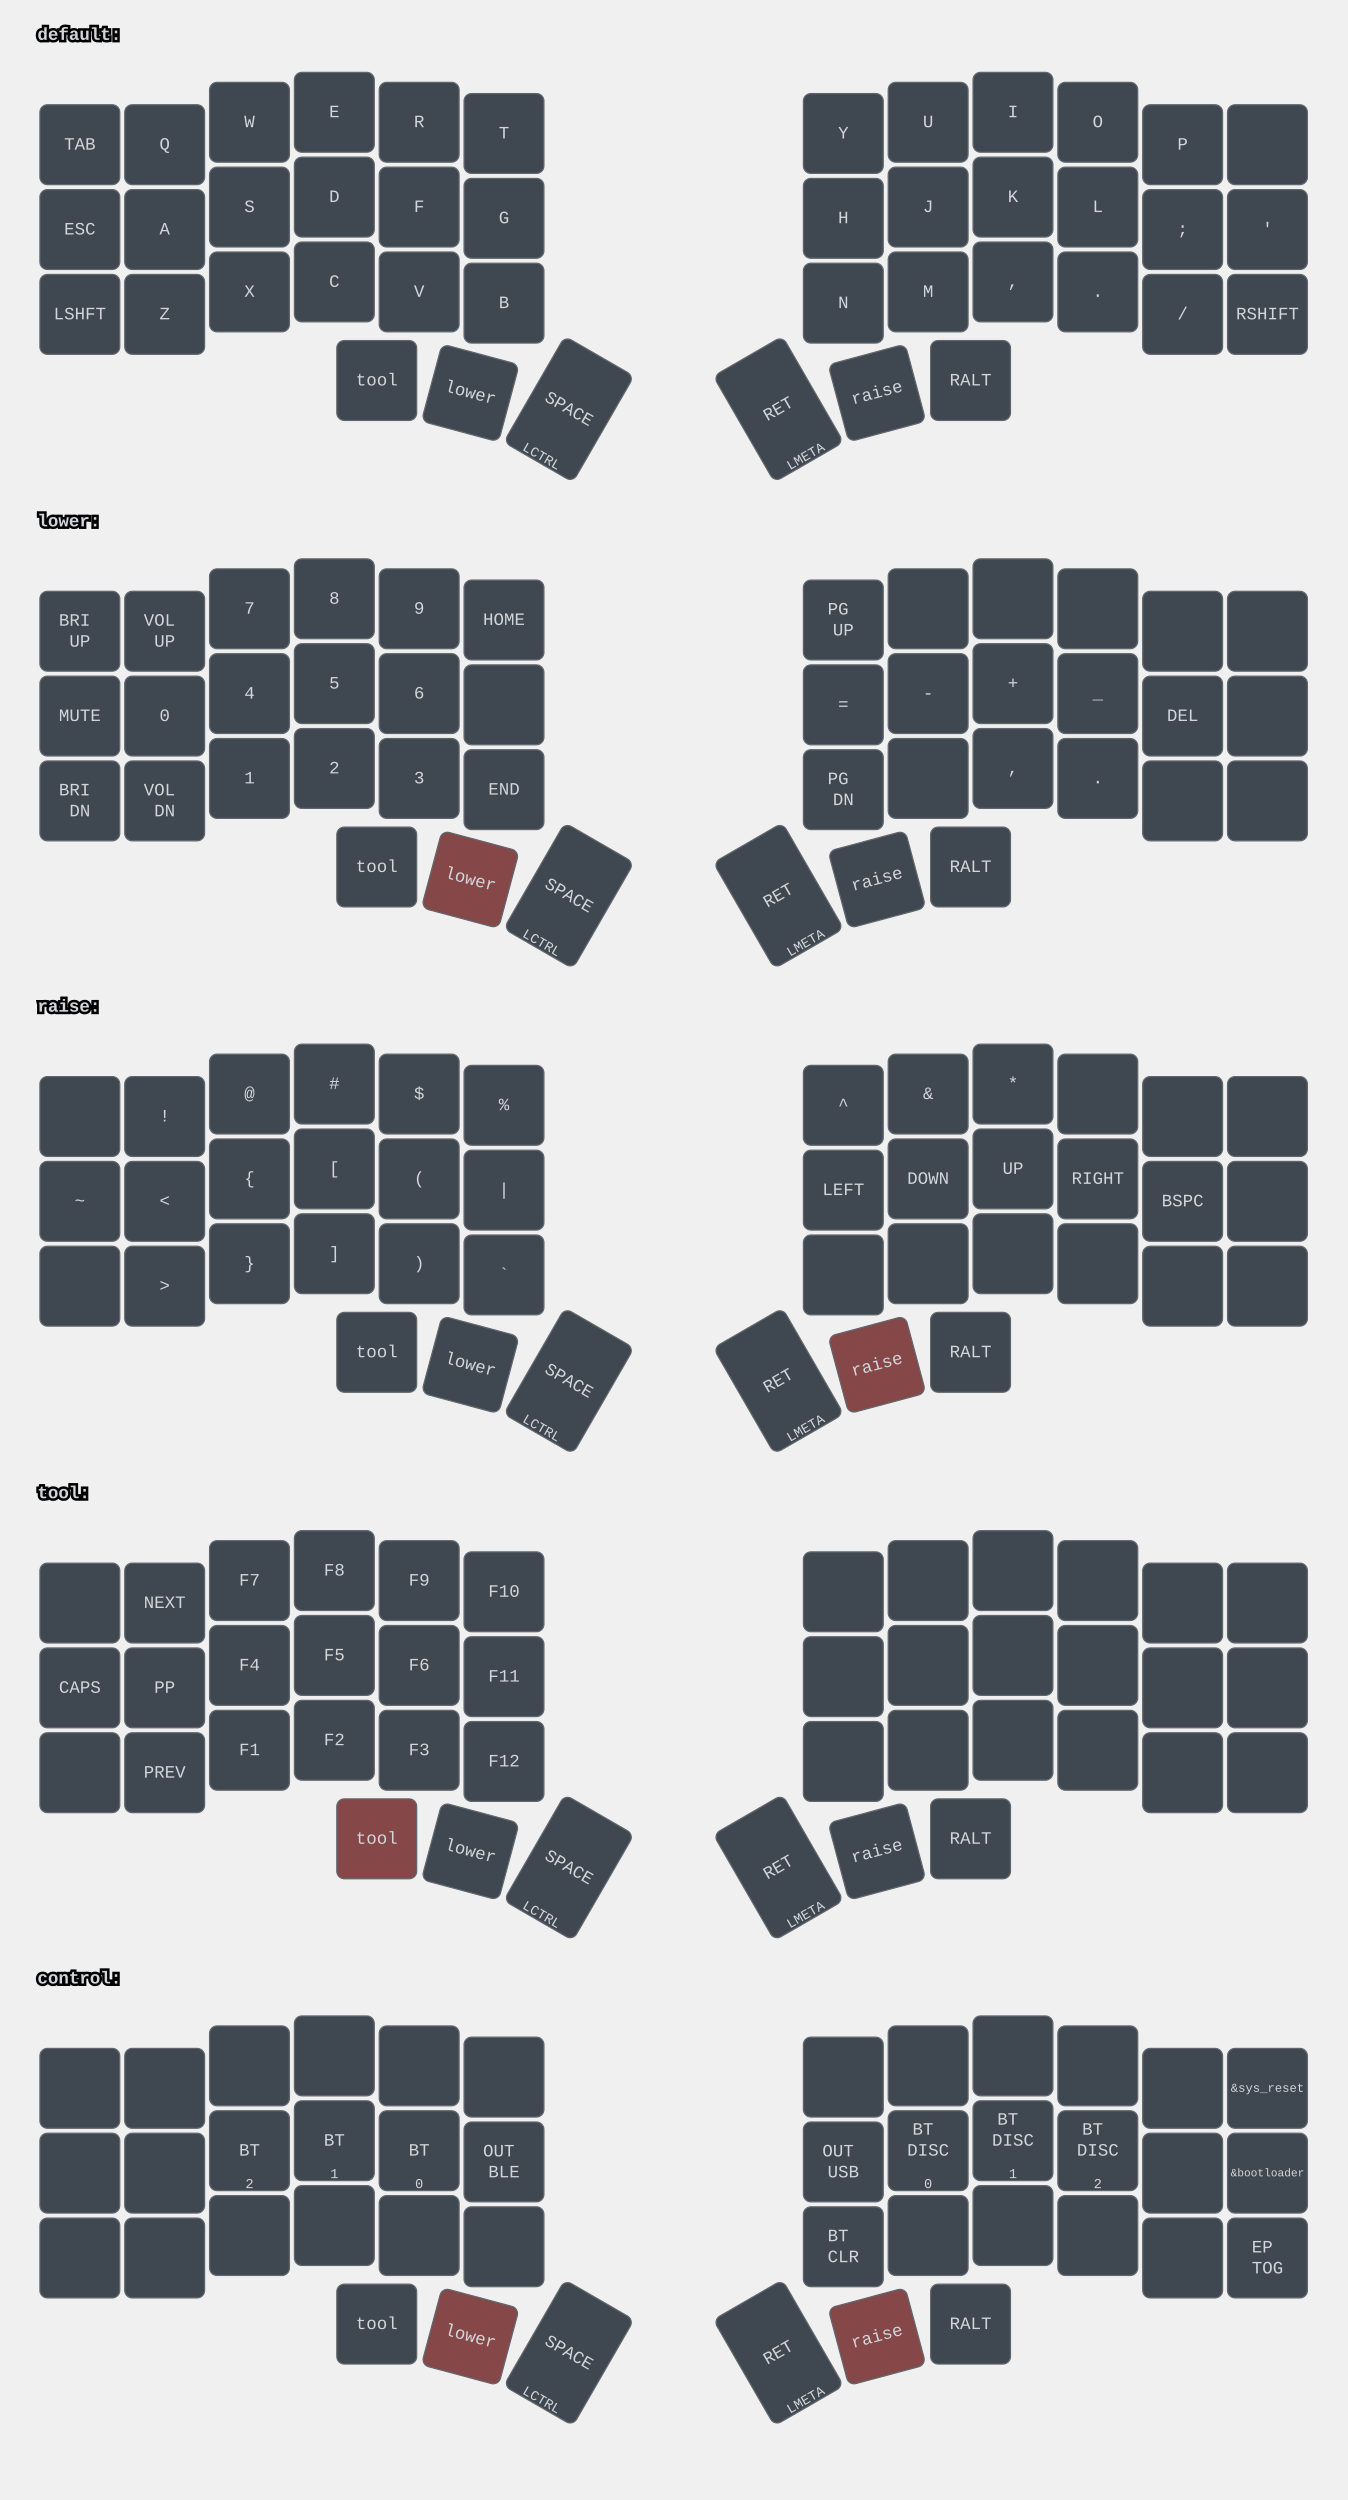
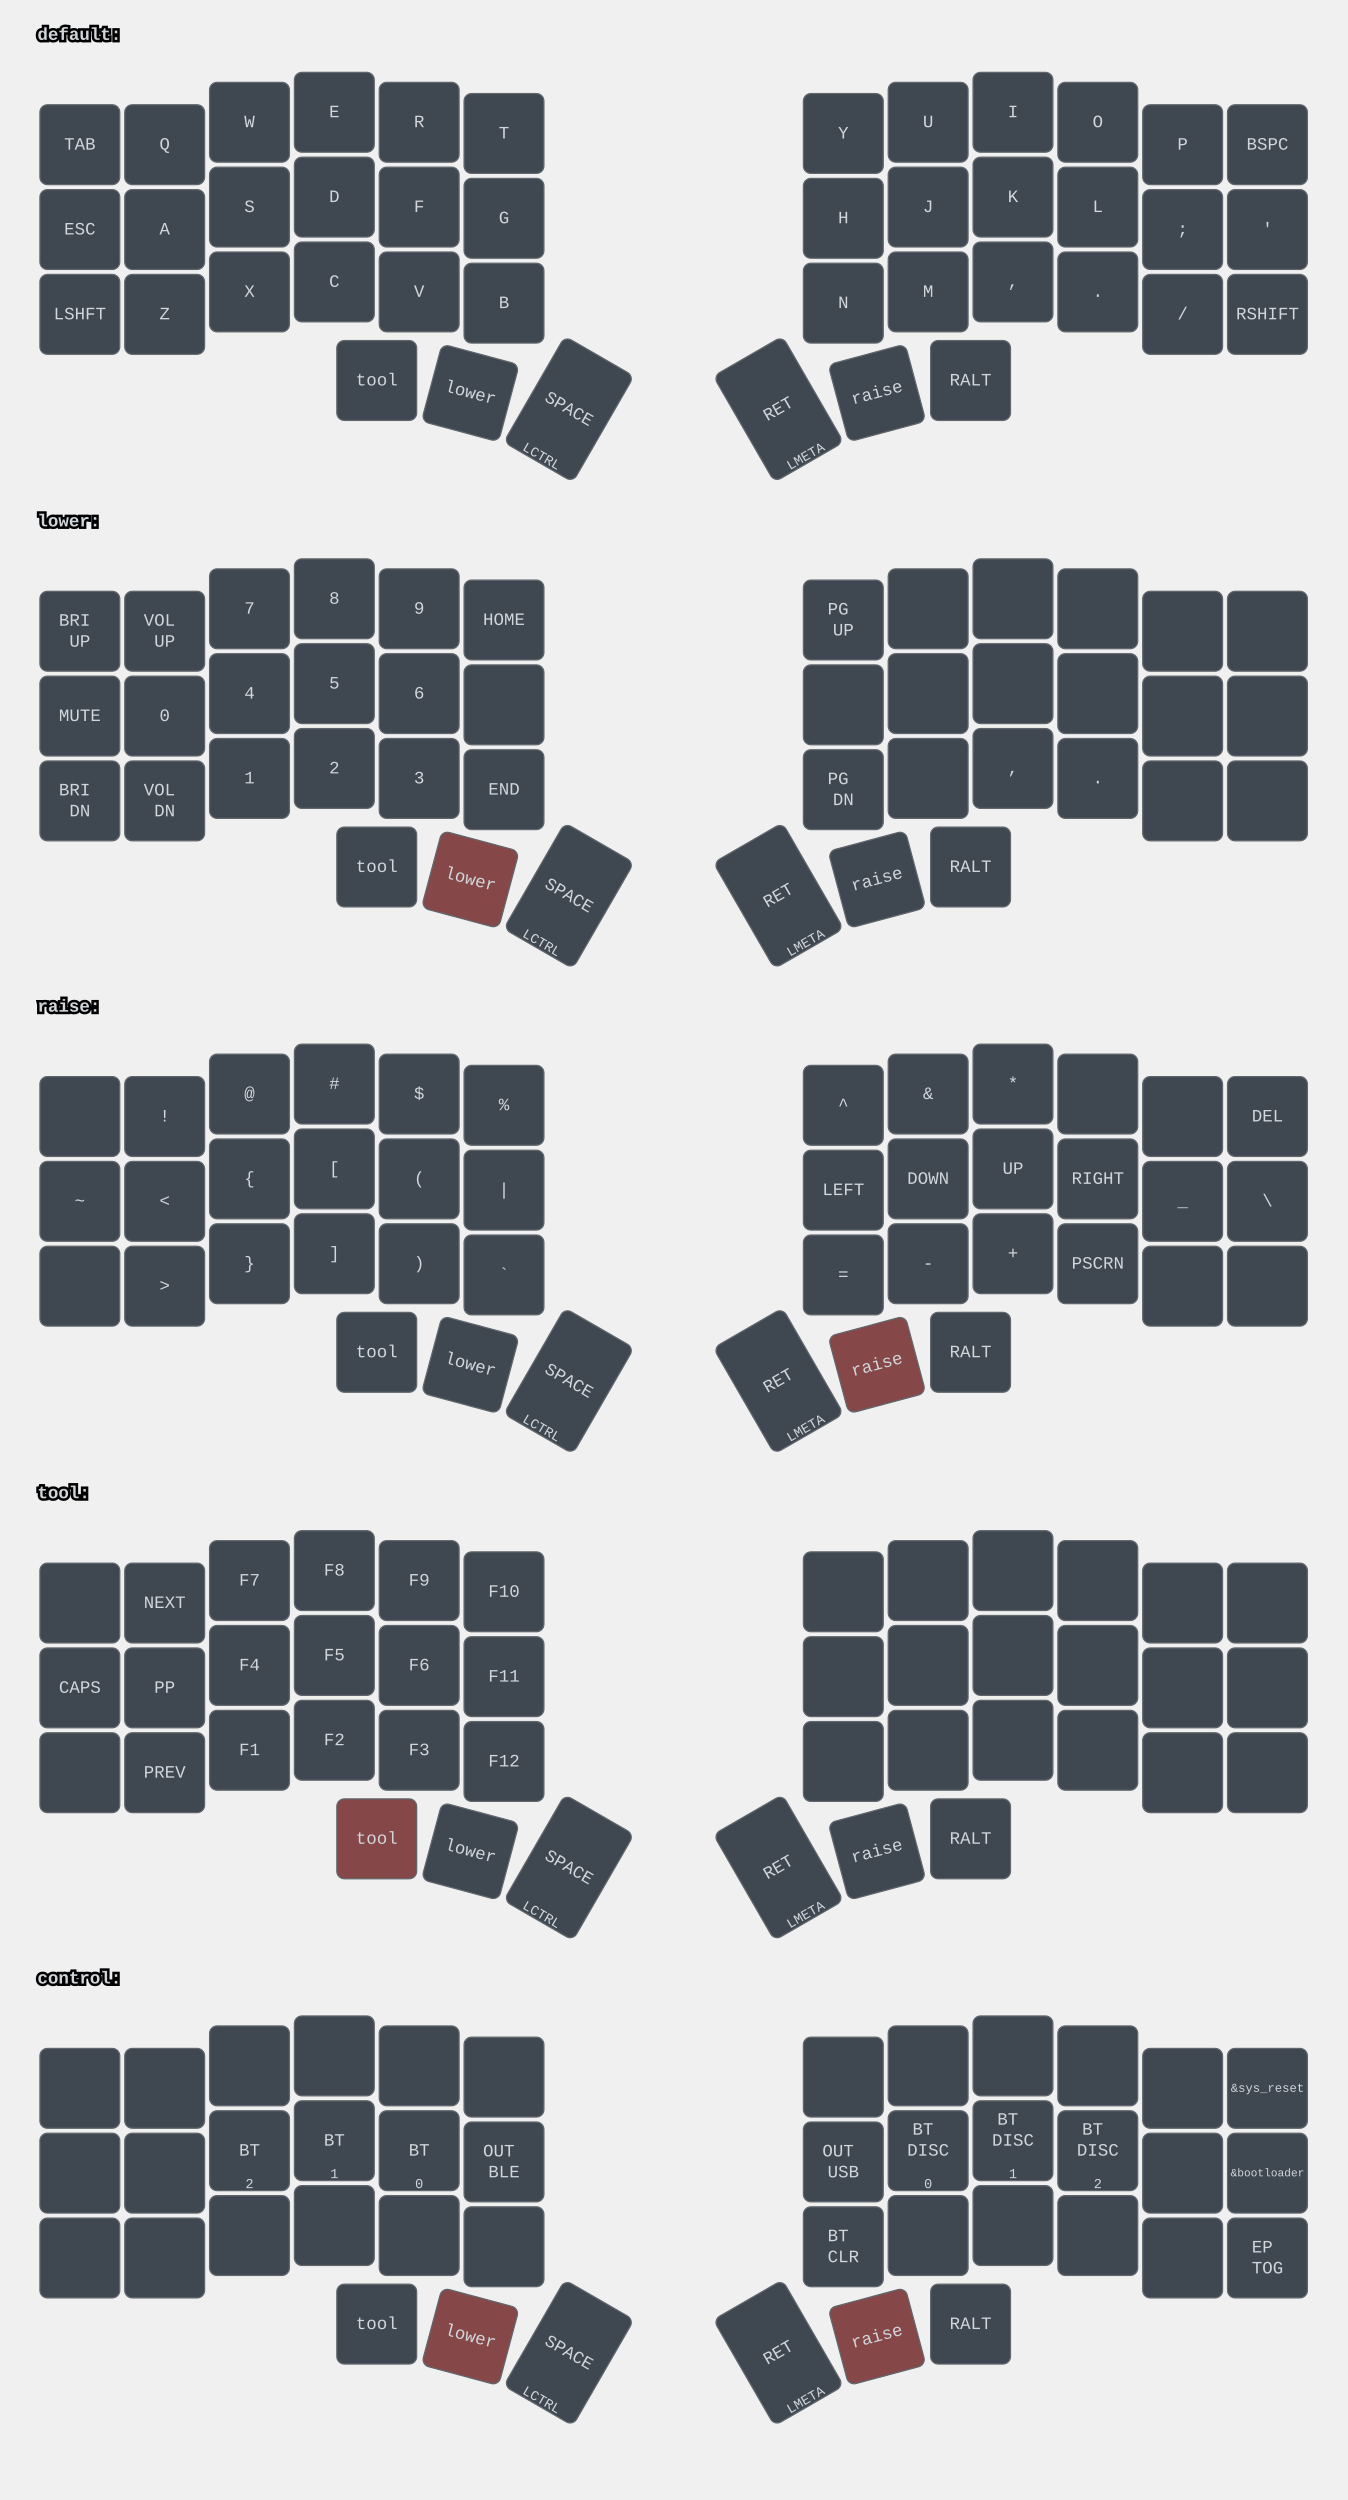
<svg xmlns="http://www.w3.org/2000/svg" width="1080" height="2004" viewBox="0 0 1080 2004" class="keymap">
  <style>/* inherit to force styles through use tags */
svg path {
    fill: inherit;
}

/* font and background color specifications */
svg.keymap {
    font-family: SFMono-Regular,Consolas,Liberation Mono,Menlo,monospace;
    font-size: 14px;
    font-kerning: normal;
    text-rendering: optimizeLegibility;
    fill: #24292e;
}

/* default key styling */
rect.key {
    fill: #f6f8fa;
}

rect.key, rect.combo {
    stroke: #c9cccf;
    stroke-width: 1;
}

/* default key side styling, only used is draw_key_sides is set */
rect.side {
    filter: brightness(90%);
}

/* color accent for combo boxes */
rect.combo, rect.combo-separate {
    fill: #cdf;
}

/* color accent for held keys */
rect.held, rect.combo.held {
    fill: #fdd;
}

/* color accent for ghost (optional) keys */
rect.ghost, rect.combo.ghost {
    stroke-dasharray: 4, 4;
    stroke-width: 2;
}

text {
    text-anchor: middle;
    dominant-baseline: middle;
}

/* styling for layer labels */
text.label {
    font-weight: bold;
    text-anchor: start;
    stroke: white;
    stroke-width: 4;
    paint-order: stroke;
}

/* styling for optional footer */
text.footer {
    text-anchor: end;
    dominant-baseline: auto;
    stroke: white;
    stroke-width: 4;
    paint-order: stroke;
}

/* styling for combo tap, and key hold/shifted label text */
text.combo, text.hold, text.shifted {
    font-size: 11px;
}

text.hold {
    text-anchor: middle;
    dominant-baseline: auto;
}

text.shifted {
    text-anchor: middle;
    dominant-baseline: hanging;
}

/* styling for hold/shifted label text in combo box */
text.combo.hold, text.combo.shifted {
    font-size: 8px;
}

/* lighter symbol for transparent keys */
text.trans {
    fill: #7b7e81;
}

/* styling for combo dendrons */
path.combo {
    stroke-width: 1;
    stroke: gray;
    fill: none;
}

/* Start Tabler Icons Cleanup */
/* cannot use height/width with glyphs */
.icon-tabler &gt; path {
    fill: inherit;
    stroke: inherit;
    stroke-width: 2;
}
/* hide tabler's default box */
.icon-tabler &gt; path[stroke="none"][fill="none"] {
    visibility: hidden;
}
/* End Tabler Icons Cleanup */

svg.keymap { fill: #d1d6db; }
rect.key { fill: #3f4750; }
rect.key, rect.combo { stroke: #60666c; }
rect.combo, rect.combo-separate { fill: #1f3d7a; }
rect.held, rect.combo.held { fill: #854747; }
text.label, text.footer { stroke: black; }
text.trans { fill: #7e8184; }
path.combo { stroke: #7f7f7f; }
</style>
  <g transform="translate(30, 0)" class="layer-default">
    <text x="0" y="28" class="label">default:</text>
    <g transform="translate(0, 56)">
      <g transform="translate(34, 60)" class="key keypos-0">
        <rect rx="6" ry="6" x="-32" y="-32" width="64" height="64" class="key" />
        <text x="0" y="0" class="key tap">TAB</text>
      </g>
      <g transform="translate(102, 60)" class="key keypos-1">
        <rect rx="6" ry="6" x="-32" y="-32" width="64" height="64" class="key" />
        <text x="0" y="0" class="key tap">Q</text>
      </g>
      <g transform="translate(170, 42)" class="key keypos-2">
        <rect rx="6" ry="6" x="-32" y="-32" width="64" height="64" class="key" />
        <text x="0" y="0" class="key tap">W</text>
      </g>
      <g transform="translate(238, 34)" class="key keypos-3">
        <rect rx="6" ry="6" x="-32" y="-32" width="64" height="64" class="key" />
        <text x="0" y="0" class="key tap">E</text>
      </g>
      <g transform="translate(306, 42)" class="key keypos-4">
        <rect rx="6" ry="6" x="-32" y="-32" width="64" height="64" class="key" />
        <text x="0" y="0" class="key tap">R</text>
      </g>
      <g transform="translate(374, 51)" class="key keypos-5">
        <rect rx="6" ry="6" x="-32" y="-32" width="64" height="64" class="key" />
        <text x="0" y="0" class="key tap">T</text>
      </g>
      <g transform="translate(646, 51)" class="key keypos-6">
        <rect rx="6" ry="6" x="-32" y="-32" width="64" height="64" class="key" />
        <text x="0" y="0" class="key tap">Y</text>
      </g>
      <g transform="translate(714, 42)" class="key keypos-7">
        <rect rx="6" ry="6" x="-32" y="-32" width="64" height="64" class="key" />
        <text x="0" y="0" class="key tap">U</text>
      </g>
      <g transform="translate(782, 34)" class="key keypos-8">
        <rect rx="6" ry="6" x="-32" y="-32" width="64" height="64" class="key" />
        <text x="0" y="0" class="key tap">I</text>
      </g>
      <g transform="translate(850, 42)" class="key keypos-9">
        <rect rx="6" ry="6" x="-32" y="-32" width="64" height="64" class="key" />
        <text x="0" y="0" class="key tap">O</text>
      </g>
      <g transform="translate(918, 60)" class="key keypos-10">
        <rect rx="6" ry="6" x="-32" y="-32" width="64" height="64" class="key" />
        <text x="0" y="0" class="key tap">P</text>
      </g>
      <g transform="translate(986, 60)" class="key keypos-11">
        <rect rx="6" ry="6" x="-32" y="-32" width="64" height="64" class="key" />
+         <text x="0" y="0" class="key tap">BSPC</text>
      </g>
      <g transform="translate(34, 128)" class="key keypos-12">
        <rect rx="6" ry="6" x="-32" y="-32" width="64" height="64" class="key" />
        <text x="0" y="0" class="key tap">ESC</text>
      </g>
      <g transform="translate(102, 128)" class="key keypos-13">
        <rect rx="6" ry="6" x="-32" y="-32" width="64" height="64" class="key" />
        <text x="0" y="0" class="key tap">A</text>
      </g>
      <g transform="translate(170, 110)" class="key keypos-14">
        <rect rx="6" ry="6" x="-32" y="-32" width="64" height="64" class="key" />
        <text x="0" y="0" class="key tap">S</text>
      </g>
      <g transform="translate(238, 102)" class="key keypos-15">
        <rect rx="6" ry="6" x="-32" y="-32" width="64" height="64" class="key" />
        <text x="0" y="0" class="key tap">D</text>
      </g>
      <g transform="translate(306, 110)" class="key keypos-16">
        <rect rx="6" ry="6" x="-32" y="-32" width="64" height="64" class="key" />
        <text x="0" y="0" class="key tap">F</text>
      </g>
      <g transform="translate(374, 119)" class="key keypos-17">
        <rect rx="6" ry="6" x="-32" y="-32" width="64" height="64" class="key" />
        <text x="0" y="0" class="key tap">G</text>
      </g>
      <g transform="translate(646, 119)" class="key keypos-18">
        <rect rx="6" ry="6" x="-32" y="-32" width="64" height="64" class="key" />
        <text x="0" y="0" class="key tap">H</text>
      </g>
      <g transform="translate(714, 110)" class="key keypos-19">
        <rect rx="6" ry="6" x="-32" y="-32" width="64" height="64" class="key" />
        <text x="0" y="0" class="key tap">J</text>
      </g>
      <g transform="translate(782, 102)" class="key keypos-20">
        <rect rx="6" ry="6" x="-32" y="-32" width="64" height="64" class="key" />
        <text x="0" y="0" class="key tap">K</text>
      </g>
      <g transform="translate(850, 110)" class="key keypos-21">
        <rect rx="6" ry="6" x="-32" y="-32" width="64" height="64" class="key" />
        <text x="0" y="0" class="key tap">L</text>
      </g>
      <g transform="translate(918, 128)" class="key keypos-22">
        <rect rx="6" ry="6" x="-32" y="-32" width="64" height="64" class="key" />
        <text x="0" y="0" class="key tap">;</text>
      </g>
      <g transform="translate(986, 128)" class="key keypos-23">
        <rect rx="6" ry="6" x="-32" y="-32" width="64" height="64" class="key" />
        <text x="0" y="0" class="key tap">'</text>
      </g>
      <g transform="translate(34, 196)" class="key keypos-24">
        <rect rx="6" ry="6" x="-32" y="-32" width="64" height="64" class="key" />
        <text x="0" y="0" class="key tap">LSHFT</text>
      </g>
      <g transform="translate(102, 196)" class="key keypos-25">
        <rect rx="6" ry="6" x="-32" y="-32" width="64" height="64" class="key" />
        <text x="0" y="0" class="key tap">Z</text>
      </g>
      <g transform="translate(170, 178)" class="key keypos-26">
        <rect rx="6" ry="6" x="-32" y="-32" width="64" height="64" class="key" />
        <text x="0" y="0" class="key tap">X</text>
      </g>
      <g transform="translate(238, 170)" class="key keypos-27">
        <rect rx="6" ry="6" x="-32" y="-32" width="64" height="64" class="key" />
        <text x="0" y="0" class="key tap">C</text>
      </g>
      <g transform="translate(306, 178)" class="key keypos-28">
        <rect rx="6" ry="6" x="-32" y="-32" width="64" height="64" class="key" />
        <text x="0" y="0" class="key tap">V</text>
      </g>
      <g transform="translate(374, 187)" class="key keypos-29">
        <rect rx="6" ry="6" x="-32" y="-32" width="64" height="64" class="key" />
        <text x="0" y="0" class="key tap">B</text>
      </g>
      <g transform="translate(646, 187)" class="key keypos-30">
        <rect rx="6" ry="6" x="-32" y="-32" width="64" height="64" class="key" />
        <text x="0" y="0" class="key tap">N</text>
      </g>
      <g transform="translate(714, 178)" class="key keypos-31">
        <rect rx="6" ry="6" x="-32" y="-32" width="64" height="64" class="key" />
        <text x="0" y="0" class="key tap">M</text>
      </g>
      <g transform="translate(782, 170)" class="key keypos-32">
        <rect rx="6" ry="6" x="-32" y="-32" width="64" height="64" class="key" />
        <text x="0" y="0" class="key tap">,</text>
      </g>
      <g transform="translate(850, 178)" class="key keypos-33">
        <rect rx="6" ry="6" x="-32" y="-32" width="64" height="64" class="key" />
        <text x="0" y="0" class="key tap">.</text>
      </g>
      <g transform="translate(918, 196)" class="key keypos-34">
        <rect rx="6" ry="6" x="-32" y="-32" width="64" height="64" class="key" />
        <text x="0" y="0" class="key tap">/</text>
      </g>
      <g transform="translate(986, 196)" class="key keypos-35">
        <rect rx="6" ry="6" x="-32" y="-32" width="64" height="64" class="key" />
        <text x="0" y="0" class="key tap">RSHIFT</text>
      </g>
      <g transform="translate(272, 249)" class="key keypos-36">
        <rect rx="6" ry="6" x="-32" y="-32" width="64" height="64" class="key" />
        <text x="0" y="0" class="key tap">tool</text>
      </g>
      <g transform="translate(347, 259) rotate(15.0)" class="key keypos-37">
        <rect rx="6" ry="6" x="-32" y="-32" width="64" height="64" class="key" />
        <text x="0" y="0" class="key tap">lower</text>
      </g>
      <g transform="translate(426, 272) rotate(30.0)" class="key keypos-38">
        <rect rx="6" ry="6" x="-32" y="-49" width="64" height="98" class="key" />
        <text x="0" y="0" class="key tap">SPACE</text>
        <text x="0" y="47" class="key hold">LCTRL</text>
      </g>
      <g transform="translate(594, 272) rotate(-30.0)" class="key keypos-39">
        <rect rx="6" ry="6" x="-32" y="-49" width="64" height="98" class="key" />
        <text x="0" y="0" class="key tap">RET</text>
        <text x="0" y="47" class="key hold">LMETA</text>
      </g>
      <g transform="translate(673, 259) rotate(-15.0)" class="key keypos-40">
        <rect rx="6" ry="6" x="-32" y="-32" width="64" height="64" class="key" />
        <text x="0" y="0" class="key tap">raise</text>
      </g>
      <g transform="translate(748, 249)" class="key keypos-41">
        <rect rx="6" ry="6" x="-32" y="-32" width="64" height="64" class="key" />
        <text x="0" y="0" class="key tap">RALT</text>
      </g>
    </g>
  </g>
  <g transform="translate(30, 390)" class="layer-lower">
    <text x="0" y="28" class="label">lower:</text>
    <g transform="translate(0, 56)">
      <g transform="translate(34, 60)" class="key keypos-0">
        <rect rx="6" ry="6" x="-32" y="-32" width="64" height="64" class="key" />
        <text x="0" y="0" class="key tap">
          <tspan x="0" dy="-0.6em">BRI</tspan>
          <tspan x="0" dy="1.2em">UP</tspan>
        </text>
      </g>
      <g transform="translate(102, 60)" class="key keypos-1">
        <rect rx="6" ry="6" x="-32" y="-32" width="64" height="64" class="key" />
        <text x="0" y="0" class="key tap">
          <tspan x="0" dy="-0.6em">VOL</tspan>
          <tspan x="0" dy="1.2em">UP</tspan>
        </text>
      </g>
      <g transform="translate(170, 42)" class="key keypos-2">
        <rect rx="6" ry="6" x="-32" y="-32" width="64" height="64" class="key" />
        <text x="0" y="0" class="key tap">7</text>
      </g>
      <g transform="translate(238, 34)" class="key keypos-3">
        <rect rx="6" ry="6" x="-32" y="-32" width="64" height="64" class="key" />
        <text x="0" y="0" class="key tap">8</text>
      </g>
      <g transform="translate(306, 42)" class="key keypos-4">
        <rect rx="6" ry="6" x="-32" y="-32" width="64" height="64" class="key" />
        <text x="0" y="0" class="key tap">9</text>
      </g>
      <g transform="translate(374, 51)" class="key keypos-5">
        <rect rx="6" ry="6" x="-32" y="-32" width="64" height="64" class="key" />
        <text x="0" y="0" class="key tap">HOME</text>
      </g>
      <g transform="translate(646, 51)" class="key keypos-6">
        <rect rx="6" ry="6" x="-32" y="-32" width="64" height="64" class="key" />
        <text x="0" y="0" class="key tap">
          <tspan x="0" dy="-0.6em">PG</tspan>
          <tspan x="0" dy="1.2em">UP</tspan>
        </text>
      </g>
      <g transform="translate(714, 42)" class="key keypos-7">
        <rect rx="6" ry="6" x="-32" y="-32" width="64" height="64" class="key" />
      </g>
      <g transform="translate(782, 34)" class="key keypos-8">
        <rect rx="6" ry="6" x="-32" y="-32" width="64" height="64" class="key" />
      </g>
      <g transform="translate(850, 42)" class="key keypos-9">
        <rect rx="6" ry="6" x="-32" y="-32" width="64" height="64" class="key" />
      </g>
      <g transform="translate(918, 60)" class="key keypos-10">
        <rect rx="6" ry="6" x="-32" y="-32" width="64" height="64" class="key" />
      </g>
      <g transform="translate(986, 60)" class="key keypos-11">
        <rect rx="6" ry="6" x="-32" y="-32" width="64" height="64" class="key" />
      </g>
      <g transform="translate(34, 128)" class="key keypos-12">
        <rect rx="6" ry="6" x="-32" y="-32" width="64" height="64" class="key" />
        <text x="0" y="0" class="key tap">MUTE</text>
      </g>
      <g transform="translate(102, 128)" class="key keypos-13">
        <rect rx="6" ry="6" x="-32" y="-32" width="64" height="64" class="key" />
        <text x="0" y="0" class="key tap">0</text>
      </g>
      <g transform="translate(170, 110)" class="key keypos-14">
        <rect rx="6" ry="6" x="-32" y="-32" width="64" height="64" class="key" />
        <text x="0" y="0" class="key tap">4</text>
      </g>
      <g transform="translate(238, 102)" class="key keypos-15">
        <rect rx="6" ry="6" x="-32" y="-32" width="64" height="64" class="key" />
        <text x="0" y="0" class="key tap">5</text>
      </g>
      <g transform="translate(306, 110)" class="key keypos-16">
        <rect rx="6" ry="6" x="-32" y="-32" width="64" height="64" class="key" />
        <text x="0" y="0" class="key tap">6</text>
      </g>
      <g transform="translate(374, 119)" class="key keypos-17">
        <rect rx="6" ry="6" x="-32" y="-32" width="64" height="64" class="key" />
      </g>
      <g transform="translate(646, 119)" class="key keypos-18">
        <rect rx="6" ry="6" x="-32" y="-32" width="64" height="64" class="key" />
-         <text x="0" y="0" class="key tap">=</text>
      </g>
      <g transform="translate(714, 110)" class="key keypos-19">
        <rect rx="6" ry="6" x="-32" y="-32" width="64" height="64" class="key" />
-         <text x="0" y="0" class="key tap">-</text>
      </g>
      <g transform="translate(782, 102)" class="key keypos-20">
        <rect rx="6" ry="6" x="-32" y="-32" width="64" height="64" class="key" />
-         <text x="0" y="0" class="key tap">+</text>
      </g>
      <g transform="translate(850, 110)" class="key keypos-21">
        <rect rx="6" ry="6" x="-32" y="-32" width="64" height="64" class="key" />
-         <text x="0" y="0" class="key tap">_</text>
      </g>
      <g transform="translate(918, 128)" class="key keypos-22">
        <rect rx="6" ry="6" x="-32" y="-32" width="64" height="64" class="key" />
-         <text x="0" y="0" class="key tap">DEL</text>
      </g>
      <g transform="translate(986, 128)" class="key keypos-23">
        <rect rx="6" ry="6" x="-32" y="-32" width="64" height="64" class="key" />
      </g>
      <g transform="translate(34, 196)" class="key keypos-24">
        <rect rx="6" ry="6" x="-32" y="-32" width="64" height="64" class="key" />
        <text x="0" y="0" class="key tap">
          <tspan x="0" dy="-0.6em">BRI</tspan>
          <tspan x="0" dy="1.2em">DN</tspan>
        </text>
      </g>
      <g transform="translate(102, 196)" class="key keypos-25">
        <rect rx="6" ry="6" x="-32" y="-32" width="64" height="64" class="key" />
        <text x="0" y="0" class="key tap">
          <tspan x="0" dy="-0.6em">VOL</tspan>
          <tspan x="0" dy="1.2em">DN</tspan>
        </text>
      </g>
      <g transform="translate(170, 178)" class="key keypos-26">
        <rect rx="6" ry="6" x="-32" y="-32" width="64" height="64" class="key" />
        <text x="0" y="0" class="key tap">1</text>
      </g>
      <g transform="translate(238, 170)" class="key keypos-27">
        <rect rx="6" ry="6" x="-32" y="-32" width="64" height="64" class="key" />
        <text x="0" y="0" class="key tap">2</text>
      </g>
      <g transform="translate(306, 178)" class="key keypos-28">
        <rect rx="6" ry="6" x="-32" y="-32" width="64" height="64" class="key" />
        <text x="0" y="0" class="key tap">3</text>
      </g>
      <g transform="translate(374, 187)" class="key keypos-29">
        <rect rx="6" ry="6" x="-32" y="-32" width="64" height="64" class="key" />
        <text x="0" y="0" class="key tap">END</text>
      </g>
      <g transform="translate(646, 187)" class="key keypos-30">
        <rect rx="6" ry="6" x="-32" y="-32" width="64" height="64" class="key" />
        <text x="0" y="0" class="key tap">
          <tspan x="0" dy="-0.6em">PG</tspan>
          <tspan x="0" dy="1.2em">DN</tspan>
        </text>
      </g>
      <g transform="translate(714, 178)" class="key keypos-31">
        <rect rx="6" ry="6" x="-32" y="-32" width="64" height="64" class="key" />
      </g>
      <g transform="translate(782, 170)" class="key keypos-32">
        <rect rx="6" ry="6" x="-32" y="-32" width="64" height="64" class="key" />
        <text x="0" y="0" class="key tap">,</text>
      </g>
      <g transform="translate(850, 178)" class="key keypos-33">
        <rect rx="6" ry="6" x="-32" y="-32" width="64" height="64" class="key" />
        <text x="0" y="0" class="key tap">.</text>
      </g>
      <g transform="translate(918, 196)" class="key keypos-34">
        <rect rx="6" ry="6" x="-32" y="-32" width="64" height="64" class="key" />
      </g>
      <g transform="translate(986, 196)" class="key keypos-35">
        <rect rx="6" ry="6" x="-32" y="-32" width="64" height="64" class="key" />
      </g>
      <g transform="translate(272, 249)" class="key keypos-36">
        <rect rx="6" ry="6" x="-32" y="-32" width="64" height="64" class="key" />
        <text x="0" y="0" class="key tap">tool</text>
      </g>
      <g transform="translate(347, 259) rotate(15.0)" class="key held keypos-37">
        <rect rx="6" ry="6" x="-32" y="-32" width="64" height="64" class="key held" />
        <text x="0" y="0" class="key held tap">lower</text>
      </g>
      <g transform="translate(426, 272) rotate(30.0)" class="key keypos-38">
        <rect rx="6" ry="6" x="-32" y="-49" width="64" height="98" class="key" />
        <text x="0" y="0" class="key tap">SPACE</text>
        <text x="0" y="47" class="key hold">LCTRL</text>
      </g>
      <g transform="translate(594, 272) rotate(-30.0)" class="key keypos-39">
        <rect rx="6" ry="6" x="-32" y="-49" width="64" height="98" class="key" />
        <text x="0" y="0" class="key tap">RET</text>
        <text x="0" y="47" class="key hold">LMETA</text>
      </g>
      <g transform="translate(673, 259) rotate(-15.0)" class="key keypos-40">
        <rect rx="6" ry="6" x="-32" y="-32" width="64" height="64" class="key" />
        <text x="0" y="0" class="key tap">raise</text>
      </g>
      <g transform="translate(748, 249)" class="key keypos-41">
        <rect rx="6" ry="6" x="-32" y="-32" width="64" height="64" class="key" />
        <text x="0" y="0" class="key tap">RALT</text>
      </g>
    </g>
  </g>
  <g transform="translate(30, 779)" class="layer-raise">
    <text x="0" y="28" class="label">raise:</text>
    <g transform="translate(0, 56)">
      <g transform="translate(34, 60)" class="key keypos-0">
        <rect rx="6" ry="6" x="-32" y="-32" width="64" height="64" class="key" />
      </g>
      <g transform="translate(102, 60)" class="key keypos-1">
        <rect rx="6" ry="6" x="-32" y="-32" width="64" height="64" class="key" />
        <text x="0" y="0" class="key tap">!</text>
      </g>
      <g transform="translate(170, 42)" class="key keypos-2">
        <rect rx="6" ry="6" x="-32" y="-32" width="64" height="64" class="key" />
        <text x="0" y="0" class="key tap">@</text>
      </g>
      <g transform="translate(238, 34)" class="key keypos-3">
        <rect rx="6" ry="6" x="-32" y="-32" width="64" height="64" class="key" />
        <text x="0" y="0" class="key tap">#</text>
      </g>
      <g transform="translate(306, 42)" class="key keypos-4">
        <rect rx="6" ry="6" x="-32" y="-32" width="64" height="64" class="key" />
        <text x="0" y="0" class="key tap">$</text>
      </g>
      <g transform="translate(374, 51)" class="key keypos-5">
        <rect rx="6" ry="6" x="-32" y="-32" width="64" height="64" class="key" />
        <text x="0" y="0" class="key tap">%</text>
      </g>
      <g transform="translate(646, 51)" class="key keypos-6">
        <rect rx="6" ry="6" x="-32" y="-32" width="64" height="64" class="key" />
        <text x="0" y="0" class="key tap">^</text>
      </g>
      <g transform="translate(714, 42)" class="key keypos-7">
        <rect rx="6" ry="6" x="-32" y="-32" width="64" height="64" class="key" />
        <text x="0" y="0" class="key tap">&amp;</text>
      </g>
      <g transform="translate(782, 34)" class="key keypos-8">
        <rect rx="6" ry="6" x="-32" y="-32" width="64" height="64" class="key" />
        <text x="0" y="0" class="key tap">*</text>
      </g>
      <g transform="translate(850, 42)" class="key keypos-9">
        <rect rx="6" ry="6" x="-32" y="-32" width="64" height="64" class="key" />
      </g>
      <g transform="translate(918, 60)" class="key keypos-10">
        <rect rx="6" ry="6" x="-32" y="-32" width="64" height="64" class="key" />
      </g>
      <g transform="translate(986, 60)" class="key keypos-11">
        <rect rx="6" ry="6" x="-32" y="-32" width="64" height="64" class="key" />
+         <text x="0" y="0" class="key tap">DEL</text>
      </g>
      <g transform="translate(34, 128)" class="key keypos-12">
        <rect rx="6" ry="6" x="-32" y="-32" width="64" height="64" class="key" />
        <text x="0" y="0" class="key tap">~</text>
      </g>
      <g transform="translate(102, 128)" class="key keypos-13">
        <rect rx="6" ry="6" x="-32" y="-32" width="64" height="64" class="key" />
        <text x="0" y="0" class="key tap">&lt;</text>
      </g>
      <g transform="translate(170, 110)" class="key keypos-14">
        <rect rx="6" ry="6" x="-32" y="-32" width="64" height="64" class="key" />
        <text x="0" y="0" class="key tap">{</text>
      </g>
      <g transform="translate(238, 102)" class="key keypos-15">
        <rect rx="6" ry="6" x="-32" y="-32" width="64" height="64" class="key" />
        <text x="0" y="0" class="key tap">[</text>
      </g>
      <g transform="translate(306, 110)" class="key keypos-16">
        <rect rx="6" ry="6" x="-32" y="-32" width="64" height="64" class="key" />
        <text x="0" y="0" class="key tap">(</text>
      </g>
      <g transform="translate(374, 119)" class="key keypos-17">
        <rect rx="6" ry="6" x="-32" y="-32" width="64" height="64" class="key" />
        <text x="0" y="0" class="key tap">|</text>
      </g>
      <g transform="translate(646, 119)" class="key keypos-18">
        <rect rx="6" ry="6" x="-32" y="-32" width="64" height="64" class="key" />
        <text x="0" y="0" class="key tap">LEFT</text>
      </g>
      <g transform="translate(714, 110)" class="key keypos-19">
        <rect rx="6" ry="6" x="-32" y="-32" width="64" height="64" class="key" />
        <text x="0" y="0" class="key tap">DOWN</text>
      </g>
      <g transform="translate(782, 102)" class="key keypos-20">
        <rect rx="6" ry="6" x="-32" y="-32" width="64" height="64" class="key" />
        <text x="0" y="0" class="key tap">UP</text>
      </g>
      <g transform="translate(850, 110)" class="key keypos-21">
        <rect rx="6" ry="6" x="-32" y="-32" width="64" height="64" class="key" />
        <text x="0" y="0" class="key tap">RIGHT</text>
      </g>
      <g transform="translate(918, 128)" class="key keypos-22">
        <rect rx="6" ry="6" x="-32" y="-32" width="64" height="64" class="key" />
-         <text x="0" y="0" class="key tap">BSPC</text>
+         <text x="0" y="0" class="key tap">_</text>
      </g>
      <g transform="translate(986, 128)" class="key keypos-23">
        <rect rx="6" ry="6" x="-32" y="-32" width="64" height="64" class="key" />
+         <text x="0" y="0" class="key tap">\</text>
      </g>
      <g transform="translate(34, 196)" class="key keypos-24">
        <rect rx="6" ry="6" x="-32" y="-32" width="64" height="64" class="key" />
      </g>
      <g transform="translate(102, 196)" class="key keypos-25">
        <rect rx="6" ry="6" x="-32" y="-32" width="64" height="64" class="key" />
        <text x="0" y="0" class="key tap">&gt;</text>
      </g>
      <g transform="translate(170, 178)" class="key keypos-26">
        <rect rx="6" ry="6" x="-32" y="-32" width="64" height="64" class="key" />
        <text x="0" y="0" class="key tap">}</text>
      </g>
      <g transform="translate(238, 170)" class="key keypos-27">
        <rect rx="6" ry="6" x="-32" y="-32" width="64" height="64" class="key" />
        <text x="0" y="0" class="key tap">]</text>
      </g>
      <g transform="translate(306, 178)" class="key keypos-28">
        <rect rx="6" ry="6" x="-32" y="-32" width="64" height="64" class="key" />
        <text x="0" y="0" class="key tap">)</text>
      </g>
      <g transform="translate(374, 187)" class="key keypos-29">
        <rect rx="6" ry="6" x="-32" y="-32" width="64" height="64" class="key" />
        <text x="0" y="0" class="key tap">`</text>
      </g>
      <g transform="translate(646, 187)" class="key keypos-30">
        <rect rx="6" ry="6" x="-32" y="-32" width="64" height="64" class="key" />
+         <text x="0" y="0" class="key tap">=</text>
      </g>
      <g transform="translate(714, 178)" class="key keypos-31">
        <rect rx="6" ry="6" x="-32" y="-32" width="64" height="64" class="key" />
+         <text x="0" y="0" class="key tap">-</text>
      </g>
      <g transform="translate(782, 170)" class="key keypos-32">
        <rect rx="6" ry="6" x="-32" y="-32" width="64" height="64" class="key" />
+         <text x="0" y="0" class="key tap">+</text>
      </g>
      <g transform="translate(850, 178)" class="key keypos-33">
        <rect rx="6" ry="6" x="-32" y="-32" width="64" height="64" class="key" />
+         <text x="0" y="0" class="key tap">PSCRN</text>
      </g>
      <g transform="translate(918, 196)" class="key keypos-34">
        <rect rx="6" ry="6" x="-32" y="-32" width="64" height="64" class="key" />
      </g>
      <g transform="translate(986, 196)" class="key keypos-35">
        <rect rx="6" ry="6" x="-32" y="-32" width="64" height="64" class="key" />
      </g>
      <g transform="translate(272, 249)" class="key keypos-36">
        <rect rx="6" ry="6" x="-32" y="-32" width="64" height="64" class="key" />
        <text x="0" y="0" class="key tap">tool</text>
      </g>
      <g transform="translate(347, 259) rotate(15.0)" class="key keypos-37">
        <rect rx="6" ry="6" x="-32" y="-32" width="64" height="64" class="key" />
        <text x="0" y="0" class="key tap">lower</text>
      </g>
      <g transform="translate(426, 272) rotate(30.0)" class="key keypos-38">
        <rect rx="6" ry="6" x="-32" y="-49" width="64" height="98" class="key" />
        <text x="0" y="0" class="key tap">SPACE</text>
        <text x="0" y="47" class="key hold">LCTRL</text>
      </g>
      <g transform="translate(594, 272) rotate(-30.0)" class="key keypos-39">
        <rect rx="6" ry="6" x="-32" y="-49" width="64" height="98" class="key" />
        <text x="0" y="0" class="key tap">RET</text>
        <text x="0" y="47" class="key hold">LMETA</text>
      </g>
      <g transform="translate(673, 259) rotate(-15.0)" class="key held keypos-40">
        <rect rx="6" ry="6" x="-32" y="-32" width="64" height="64" class="key held" />
        <text x="0" y="0" class="key held tap">raise</text>
      </g>
      <g transform="translate(748, 249)" class="key keypos-41">
        <rect rx="6" ry="6" x="-32" y="-32" width="64" height="64" class="key" />
        <text x="0" y="0" class="key tap">RALT</text>
      </g>
    </g>
  </g>
  <g transform="translate(30, 1169)" class="layer-tool">
    <text x="0" y="28" class="label">tool:</text>
    <g transform="translate(0, 56)">
      <g transform="translate(34, 60)" class="key keypos-0">
        <rect rx="6" ry="6" x="-32" y="-32" width="64" height="64" class="key" />
      </g>
      <g transform="translate(102, 60)" class="key keypos-1">
        <rect rx="6" ry="6" x="-32" y="-32" width="64" height="64" class="key" />
        <text x="0" y="0" class="key tap">NEXT</text>
      </g>
      <g transform="translate(170, 42)" class="key keypos-2">
        <rect rx="6" ry="6" x="-32" y="-32" width="64" height="64" class="key" />
        <text x="0" y="0" class="key tap">F7</text>
      </g>
      <g transform="translate(238, 34)" class="key keypos-3">
        <rect rx="6" ry="6" x="-32" y="-32" width="64" height="64" class="key" />
        <text x="0" y="0" class="key tap">F8</text>
      </g>
      <g transform="translate(306, 42)" class="key keypos-4">
        <rect rx="6" ry="6" x="-32" y="-32" width="64" height="64" class="key" />
        <text x="0" y="0" class="key tap">F9</text>
      </g>
      <g transform="translate(374, 51)" class="key keypos-5">
        <rect rx="6" ry="6" x="-32" y="-32" width="64" height="64" class="key" />
        <text x="0" y="0" class="key tap">F10</text>
      </g>
      <g transform="translate(646, 51)" class="key keypos-6">
        <rect rx="6" ry="6" x="-32" y="-32" width="64" height="64" class="key" />
      </g>
      <g transform="translate(714, 42)" class="key keypos-7">
        <rect rx="6" ry="6" x="-32" y="-32" width="64" height="64" class="key" />
      </g>
      <g transform="translate(782, 34)" class="key keypos-8">
        <rect rx="6" ry="6" x="-32" y="-32" width="64" height="64" class="key" />
      </g>
      <g transform="translate(850, 42)" class="key keypos-9">
        <rect rx="6" ry="6" x="-32" y="-32" width="64" height="64" class="key" />
      </g>
      <g transform="translate(918, 60)" class="key keypos-10">
        <rect rx="6" ry="6" x="-32" y="-32" width="64" height="64" class="key" />
      </g>
      <g transform="translate(986, 60)" class="key keypos-11">
        <rect rx="6" ry="6" x="-32" y="-32" width="64" height="64" class="key" />
      </g>
      <g transform="translate(34, 128)" class="key keypos-12">
        <rect rx="6" ry="6" x="-32" y="-32" width="64" height="64" class="key" />
        <text x="0" y="0" class="key tap">CAPS</text>
      </g>
      <g transform="translate(102, 128)" class="key keypos-13">
        <rect rx="6" ry="6" x="-32" y="-32" width="64" height="64" class="key" />
        <text x="0" y="0" class="key tap">PP</text>
      </g>
      <g transform="translate(170, 110)" class="key keypos-14">
        <rect rx="6" ry="6" x="-32" y="-32" width="64" height="64" class="key" />
        <text x="0" y="0" class="key tap">F4</text>
      </g>
      <g transform="translate(238, 102)" class="key keypos-15">
        <rect rx="6" ry="6" x="-32" y="-32" width="64" height="64" class="key" />
        <text x="0" y="0" class="key tap">F5</text>
      </g>
      <g transform="translate(306, 110)" class="key keypos-16">
        <rect rx="6" ry="6" x="-32" y="-32" width="64" height="64" class="key" />
        <text x="0" y="0" class="key tap">F6</text>
      </g>
      <g transform="translate(374, 119)" class="key keypos-17">
        <rect rx="6" ry="6" x="-32" y="-32" width="64" height="64" class="key" />
        <text x="0" y="0" class="key tap">F11</text>
      </g>
      <g transform="translate(646, 119)" class="key keypos-18">
        <rect rx="6" ry="6" x="-32" y="-32" width="64" height="64" class="key" />
      </g>
      <g transform="translate(714, 110)" class="key keypos-19">
        <rect rx="6" ry="6" x="-32" y="-32" width="64" height="64" class="key" />
      </g>
      <g transform="translate(782, 102)" class="key keypos-20">
        <rect rx="6" ry="6" x="-32" y="-32" width="64" height="64" class="key" />
      </g>
      <g transform="translate(850, 110)" class="key keypos-21">
        <rect rx="6" ry="6" x="-32" y="-32" width="64" height="64" class="key" />
      </g>
      <g transform="translate(918, 128)" class="key keypos-22">
        <rect rx="6" ry="6" x="-32" y="-32" width="64" height="64" class="key" />
      </g>
      <g transform="translate(986, 128)" class="key keypos-23">
        <rect rx="6" ry="6" x="-32" y="-32" width="64" height="64" class="key" />
      </g>
      <g transform="translate(34, 196)" class="key keypos-24">
        <rect rx="6" ry="6" x="-32" y="-32" width="64" height="64" class="key" />
      </g>
      <g transform="translate(102, 196)" class="key keypos-25">
        <rect rx="6" ry="6" x="-32" y="-32" width="64" height="64" class="key" />
        <text x="0" y="0" class="key tap">PREV</text>
      </g>
      <g transform="translate(170, 178)" class="key keypos-26">
        <rect rx="6" ry="6" x="-32" y="-32" width="64" height="64" class="key" />
        <text x="0" y="0" class="key tap">F1</text>
      </g>
      <g transform="translate(238, 170)" class="key keypos-27">
        <rect rx="6" ry="6" x="-32" y="-32" width="64" height="64" class="key" />
        <text x="0" y="0" class="key tap">F2</text>
      </g>
      <g transform="translate(306, 178)" class="key keypos-28">
        <rect rx="6" ry="6" x="-32" y="-32" width="64" height="64" class="key" />
        <text x="0" y="0" class="key tap">F3</text>
      </g>
      <g transform="translate(374, 187)" class="key keypos-29">
        <rect rx="6" ry="6" x="-32" y="-32" width="64" height="64" class="key" />
        <text x="0" y="0" class="key tap">F12</text>
      </g>
      <g transform="translate(646, 187)" class="key keypos-30">
        <rect rx="6" ry="6" x="-32" y="-32" width="64" height="64" class="key" />
      </g>
      <g transform="translate(714, 178)" class="key keypos-31">
        <rect rx="6" ry="6" x="-32" y="-32" width="64" height="64" class="key" />
      </g>
      <g transform="translate(782, 170)" class="key keypos-32">
        <rect rx="6" ry="6" x="-32" y="-32" width="64" height="64" class="key" />
      </g>
      <g transform="translate(850, 178)" class="key keypos-33">
        <rect rx="6" ry="6" x="-32" y="-32" width="64" height="64" class="key" />
      </g>
      <g transform="translate(918, 196)" class="key keypos-34">
        <rect rx="6" ry="6" x="-32" y="-32" width="64" height="64" class="key" />
      </g>
      <g transform="translate(986, 196)" class="key keypos-35">
        <rect rx="6" ry="6" x="-32" y="-32" width="64" height="64" class="key" />
      </g>
      <g transform="translate(272, 249)" class="key held keypos-36">
        <rect rx="6" ry="6" x="-32" y="-32" width="64" height="64" class="key held" />
        <text x="0" y="0" class="key held tap">tool</text>
      </g>
      <g transform="translate(347, 259) rotate(15.0)" class="key keypos-37">
        <rect rx="6" ry="6" x="-32" y="-32" width="64" height="64" class="key" />
        <text x="0" y="0" class="key tap">lower</text>
      </g>
      <g transform="translate(426, 272) rotate(30.0)" class="key keypos-38">
        <rect rx="6" ry="6" x="-32" y="-49" width="64" height="98" class="key" />
        <text x="0" y="0" class="key tap">SPACE</text>
        <text x="0" y="47" class="key hold">LCTRL</text>
      </g>
      <g transform="translate(594, 272) rotate(-30.0)" class="key keypos-39">
        <rect rx="6" ry="6" x="-32" y="-49" width="64" height="98" class="key" />
        <text x="0" y="0" class="key tap">RET</text>
        <text x="0" y="47" class="key hold">LMETA</text>
      </g>
      <g transform="translate(673, 259) rotate(-15.0)" class="key keypos-40">
        <rect rx="6" ry="6" x="-32" y="-32" width="64" height="64" class="key" />
        <text x="0" y="0" class="key tap">raise</text>
      </g>
      <g transform="translate(748, 249)" class="key keypos-41">
        <rect rx="6" ry="6" x="-32" y="-32" width="64" height="64" class="key" />
        <text x="0" y="0" class="key tap">RALT</text>
      </g>
    </g>
  </g>
  <g transform="translate(30, 1558)" class="layer-control">
    <text x="0" y="28" class="label">control:</text>
    <g transform="translate(0, 56)">
      <g transform="translate(34, 60)" class="key keypos-0">
        <rect rx="6" ry="6" x="-32" y="-32" width="64" height="64" class="key" />
      </g>
      <g transform="translate(102, 60)" class="key keypos-1">
        <rect rx="6" ry="6" x="-32" y="-32" width="64" height="64" class="key" />
      </g>
      <g transform="translate(170, 42)" class="key keypos-2">
        <rect rx="6" ry="6" x="-32" y="-32" width="64" height="64" class="key" />
      </g>
      <g transform="translate(238, 34)" class="key keypos-3">
        <rect rx="6" ry="6" x="-32" y="-32" width="64" height="64" class="key" />
      </g>
      <g transform="translate(306, 42)" class="key keypos-4">
        <rect rx="6" ry="6" x="-32" y="-32" width="64" height="64" class="key" />
      </g>
      <g transform="translate(374, 51)" class="key keypos-5">
        <rect rx="6" ry="6" x="-32" y="-32" width="64" height="64" class="key" />
      </g>
      <g transform="translate(646, 51)" class="key keypos-6">
        <rect rx="6" ry="6" x="-32" y="-32" width="64" height="64" class="key" />
      </g>
      <g transform="translate(714, 42)" class="key keypos-7">
        <rect rx="6" ry="6" x="-32" y="-32" width="64" height="64" class="key" />
      </g>
      <g transform="translate(782, 34)" class="key keypos-8">
        <rect rx="6" ry="6" x="-32" y="-32" width="64" height="64" class="key" />
      </g>
      <g transform="translate(850, 42)" class="key keypos-9">
        <rect rx="6" ry="6" x="-32" y="-32" width="64" height="64" class="key" />
      </g>
      <g transform="translate(918, 60)" class="key keypos-10">
        <rect rx="6" ry="6" x="-32" y="-32" width="64" height="64" class="key" />
      </g>
      <g transform="translate(986, 60)" class="key keypos-11">
        <rect rx="6" ry="6" x="-32" y="-32" width="64" height="64" class="key" />
        <text x="0" y="0" class="key tap">
          <tspan style="font-size: 70%">&amp;sys_reset</tspan>
        </text>
      </g>
      <g transform="translate(34, 128)" class="key keypos-12">
        <rect rx="6" ry="6" x="-32" y="-32" width="64" height="64" class="key" />
      </g>
      <g transform="translate(102, 128)" class="key keypos-13">
        <rect rx="6" ry="6" x="-32" y="-32" width="64" height="64" class="key" />
      </g>
      <g transform="translate(170, 110)" class="key keypos-14">
        <rect rx="6" ry="6" x="-32" y="-32" width="64" height="64" class="key" />
        <text x="0" y="0" class="key tap">BT</text>
        <text x="0" y="30" class="key hold">2</text>
      </g>
      <g transform="translate(238, 102)" class="key keypos-15">
        <rect rx="6" ry="6" x="-32" y="-32" width="64" height="64" class="key" />
        <text x="0" y="0" class="key tap">BT</text>
        <text x="0" y="30" class="key hold">1</text>
      </g>
      <g transform="translate(306, 110)" class="key keypos-16">
        <rect rx="6" ry="6" x="-32" y="-32" width="64" height="64" class="key" />
        <text x="0" y="0" class="key tap">BT</text>
        <text x="0" y="30" class="key hold">0</text>
      </g>
      <g transform="translate(374, 119)" class="key keypos-17">
        <rect rx="6" ry="6" x="-32" y="-32" width="64" height="64" class="key" />
        <text x="0" y="0" class="key tap">
          <tspan x="0" dy="-0.6em">OUT</tspan>
          <tspan x="0" dy="1.2em">BLE</tspan>
        </text>
      </g>
      <g transform="translate(646, 119)" class="key keypos-18">
        <rect rx="6" ry="6" x="-32" y="-32" width="64" height="64" class="key" />
        <text x="0" y="0" class="key tap">
          <tspan x="0" dy="-0.6em">OUT</tspan>
          <tspan x="0" dy="1.2em">USB</tspan>
        </text>
      </g>
      <g transform="translate(714, 110)" class="key keypos-19">
        <rect rx="6" ry="6" x="-32" y="-32" width="64" height="64" class="key" />
        <text x="0" y="0" class="key tap">
          <tspan x="0" dy="-1.2em">BT</tspan>
          <tspan x="0" dy="1.2em">DISC</tspan>
        </text>
        <text x="0" y="30" class="key hold">0</text>
      </g>
      <g transform="translate(782, 102)" class="key keypos-20">
        <rect rx="6" ry="6" x="-32" y="-32" width="64" height="64" class="key" />
        <text x="0" y="0" class="key tap">
          <tspan x="0" dy="-1.2em">BT</tspan>
          <tspan x="0" dy="1.2em">DISC</tspan>
        </text>
        <text x="0" y="30" class="key hold">1</text>
      </g>
      <g transform="translate(850, 110)" class="key keypos-21">
        <rect rx="6" ry="6" x="-32" y="-32" width="64" height="64" class="key" />
        <text x="0" y="0" class="key tap">
          <tspan x="0" dy="-1.2em">BT</tspan>
          <tspan x="0" dy="1.2em">DISC</tspan>
        </text>
        <text x="0" y="30" class="key hold">2</text>
      </g>
      <g transform="translate(918, 128)" class="key keypos-22">
        <rect rx="6" ry="6" x="-32" y="-32" width="64" height="64" class="key" />
      </g>
      <g transform="translate(986, 128)" class="key keypos-23">
        <rect rx="6" ry="6" x="-32" y="-32" width="64" height="64" class="key" />
        <text x="0" y="0" class="key tap">
          <tspan style="font-size: 64%">&amp;bootloader</tspan>
        </text>
      </g>
      <g transform="translate(34, 196)" class="key keypos-24">
        <rect rx="6" ry="6" x="-32" y="-32" width="64" height="64" class="key" />
      </g>
      <g transform="translate(102, 196)" class="key keypos-25">
        <rect rx="6" ry="6" x="-32" y="-32" width="64" height="64" class="key" />
      </g>
      <g transform="translate(170, 178)" class="key keypos-26">
        <rect rx="6" ry="6" x="-32" y="-32" width="64" height="64" class="key" />
      </g>
      <g transform="translate(238, 170)" class="key keypos-27">
        <rect rx="6" ry="6" x="-32" y="-32" width="64" height="64" class="key" />
      </g>
      <g transform="translate(306, 178)" class="key keypos-28">
        <rect rx="6" ry="6" x="-32" y="-32" width="64" height="64" class="key" />
      </g>
      <g transform="translate(374, 187)" class="key keypos-29">
        <rect rx="6" ry="6" x="-32" y="-32" width="64" height="64" class="key" />
      </g>
      <g transform="translate(646, 187)" class="key keypos-30">
        <rect rx="6" ry="6" x="-32" y="-32" width="64" height="64" class="key" />
        <text x="0" y="0" class="key tap">
          <tspan x="0" dy="-0.6em">BT</tspan>
          <tspan x="0" dy="1.2em">CLR</tspan>
        </text>
      </g>
      <g transform="translate(714, 178)" class="key keypos-31">
        <rect rx="6" ry="6" x="-32" y="-32" width="64" height="64" class="key" />
      </g>
      <g transform="translate(782, 170)" class="key keypos-32">
        <rect rx="6" ry="6" x="-32" y="-32" width="64" height="64" class="key" />
      </g>
      <g transform="translate(850, 178)" class="key keypos-33">
        <rect rx="6" ry="6" x="-32" y="-32" width="64" height="64" class="key" />
      </g>
      <g transform="translate(918, 196)" class="key keypos-34">
        <rect rx="6" ry="6" x="-32" y="-32" width="64" height="64" class="key" />
      </g>
      <g transform="translate(986, 196)" class="key keypos-35">
        <rect rx="6" ry="6" x="-32" y="-32" width="64" height="64" class="key" />
        <text x="0" y="0" class="key tap">
          <tspan x="0" dy="-0.6em">EP</tspan>
          <tspan x="0" dy="1.2em">TOG</tspan>
        </text>
      </g>
      <g transform="translate(272, 249)" class="key keypos-36">
        <rect rx="6" ry="6" x="-32" y="-32" width="64" height="64" class="key" />
        <text x="0" y="0" class="key tap">tool</text>
      </g>
      <g transform="translate(347, 259) rotate(15.0)" class="key held keypos-37">
        <rect rx="6" ry="6" x="-32" y="-32" width="64" height="64" class="key held" />
        <text x="0" y="0" class="key held tap">lower</text>
      </g>
      <g transform="translate(426, 272) rotate(30.0)" class="key keypos-38">
        <rect rx="6" ry="6" x="-32" y="-49" width="64" height="98" class="key" />
        <text x="0" y="0" class="key tap">SPACE</text>
        <text x="0" y="47" class="key hold">LCTRL</text>
      </g>
      <g transform="translate(594, 272) rotate(-30.0)" class="key keypos-39">
        <rect rx="6" ry="6" x="-32" y="-49" width="64" height="98" class="key" />
        <text x="0" y="0" class="key tap">RET</text>
        <text x="0" y="47" class="key hold">LMETA</text>
      </g>
      <g transform="translate(673, 259) rotate(-15.0)" class="key held keypos-40">
        <rect rx="6" ry="6" x="-32" y="-32" width="64" height="64" class="key held" />
        <text x="0" y="0" class="key held tap">raise</text>
      </g>
      <g transform="translate(748, 249)" class="key keypos-41">
        <rect rx="6" ry="6" x="-32" y="-32" width="64" height="64" class="key" />
        <text x="0" y="0" class="key tap">RALT</text>
      </g>
    </g>
  </g>
</svg>
